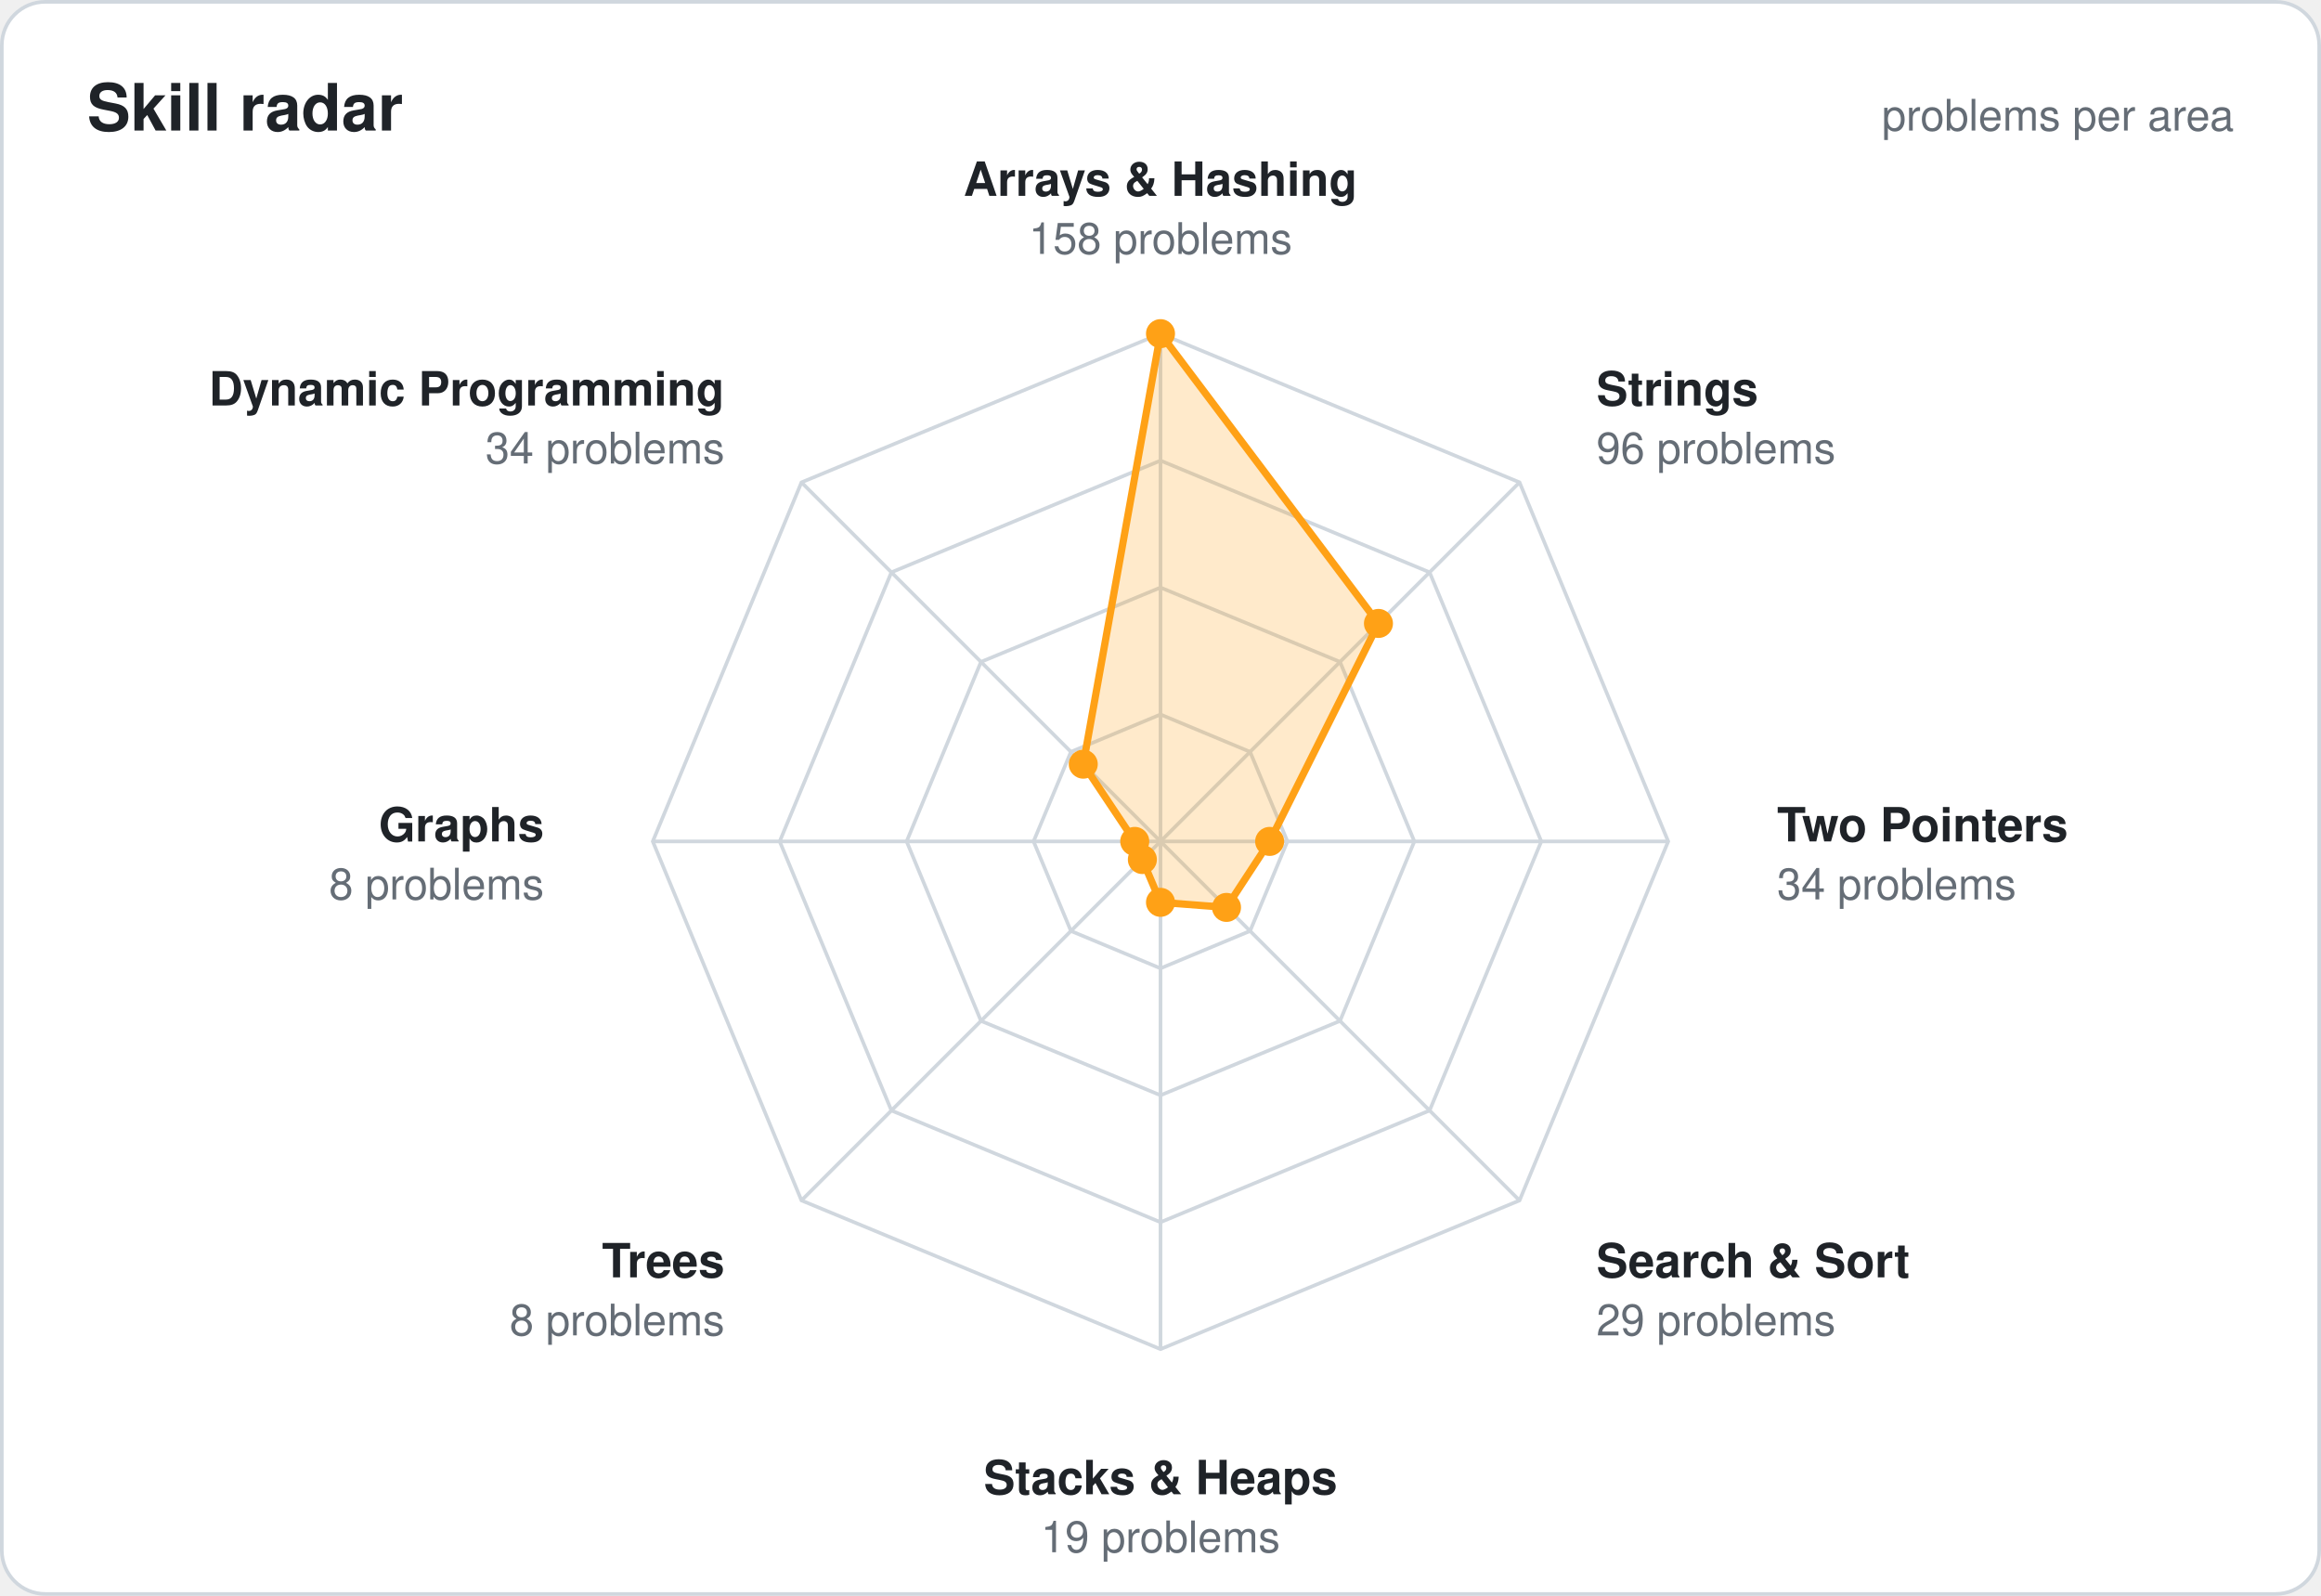
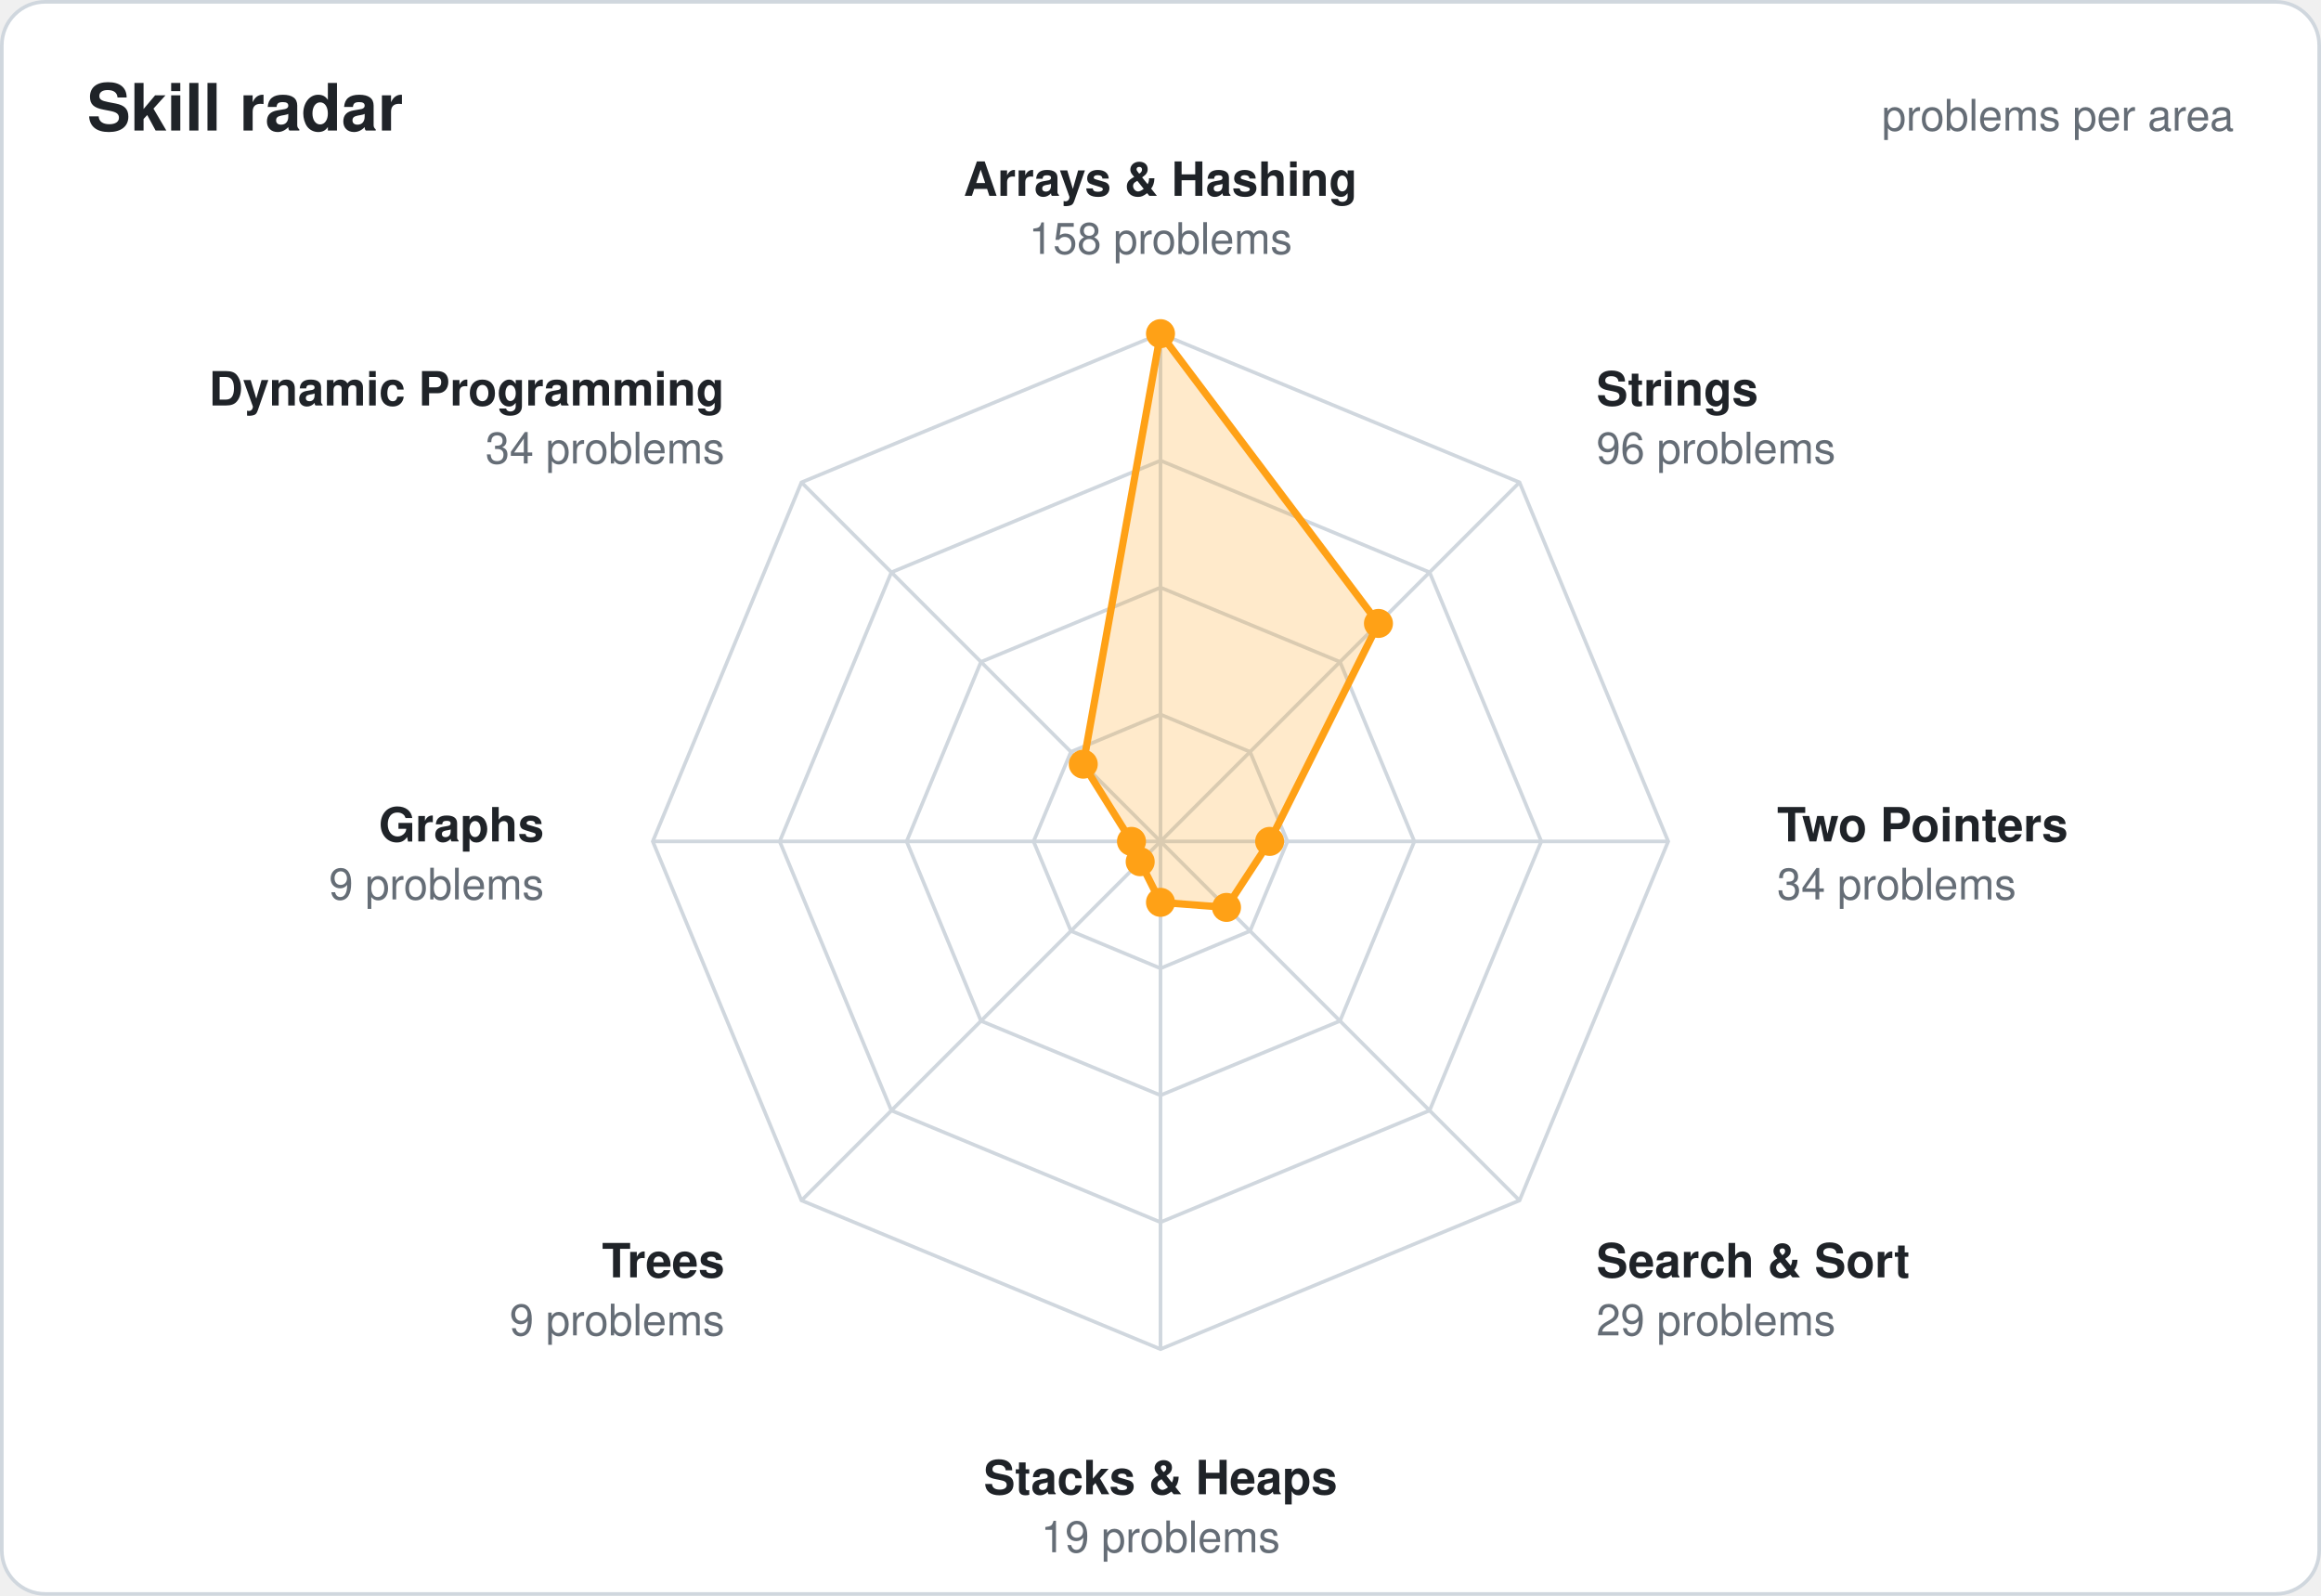
<svg xmlns="http://www.w3.org/2000/svg" width="640" height="440" viewBox="0 0 640 440" font-family="-apple-system,BlinkMacSystemFont,'Segoe UI',Helvetica,Arial,sans-serif" role="img" aria-labelledby="t">
  <style>
.bg{fill:#ffffff;stroke:#d0d7de}.title{fill:#1f2328;font-size:18px;font-weight:600}.muted{fill:#656d76;font-size:12px}
.label{fill:#1f2328;font-size:13px;font-weight:600}.value{fill:#1f2328;font-size:22px;font-weight:700}.value-sm{fill:#1f2328;font-size:14px;font-weight:700}
.total{fill:#1f2328;font-size:30px;font-weight:700}.track{fill:#eaeef2}.ring-track{stroke:#eaeef2}.divider{stroke:#d0d7de}.grid{stroke:#d0d7de;fill:none}
@media (prefers-color-scheme: dark){.bg{fill:#0d1117;stroke:#30363d}.title,.label,.value,.value-sm,.total{fill:#e6edf3}.muted{fill:#8b949e}.track{fill:#21262d}.ring-track{stroke:#21262d}.divider{stroke:#30363d}.grid{stroke:#30363d}}
@keyframes ls-fade{from{opacity:0;transform:translateY(6px)}to{opacity:1;transform:none}}
@keyframes ls-grow{from{transform:scaleX(0)}to{transform:scaleX(1)}}
@keyframes ls-pop{from{opacity:0;transform:scale(.2)}to{opacity:1;transform:scale(1)}}
@keyframes ls-pulse{0%,100%{opacity:1}50%{opacity:.3}}
.fade{animation:ls-fade .6s ease-out both}
.grow{transform-box:fill-box;transform-origin:left center;animation:ls-grow .9s cubic-bezier(.2,.7,.3,1) both}
.pulse{animation:ls-pulse 1.8s ease-in-out infinite}
.d1{animation-delay:0.12s}
.d2{animation-delay:0.24s}
.d3{animation-delay:0.36s}
.d4{animation-delay:0.48s}
.d5{animation-delay:0.60s}
.d6{animation-delay:0.72s}
.d7{animation-delay:0.84s}
.d8{animation-delay:0.96s}
@media (prefers-reduced-motion: reduce){*{animation:none!important}}
.shape{transform-origin:320px 232px;animation:ls-pop 1s cubic-bezier(.2,.7,.3,1) both}
</style>
  <rect x="0.5" y="0.5" width="639" height="439" rx="12" class="bg" />
  <g class="fade">
    <text x="24" y="36" class="title">Skill radar</text>
    <text x="616" y="36" class="muted" text-anchor="end">problems per area</text>
  </g>
  <polygon points="320.0,197.0 344.7,207.3 355.0,232.0 344.7,256.7 320.0,267.0 295.3,256.7 285.0,232.0 295.3,207.3" class="grid" stroke-width="1" />
  <polygon points="320.0,162.0 369.5,182.5 390.0,232.0 369.5,281.5 320.0,302.0 270.5,281.5 250.0,232.0 270.5,182.5" class="grid" stroke-width="1" />
  <polygon points="320.0,127.0 394.2,157.8 425.0,232.0 394.2,306.2 320.0,337.0 245.8,306.2 215.0,232.0 245.8,157.8" class="grid" stroke-width="1" />
  <polygon points="320.0,92.0 419.0,133.0 460.0,232.0 419.0,331.0 320.0,372.0 221.0,331.0 180.0,232.0 221.0,133.0" class="grid" stroke-width="1" />
  <line x1="320" y1="232" x2="320.0" y2="92.0" class="grid" stroke-width="1" />
  <line x1="320" y1="232" x2="419.0" y2="133.0" class="grid" stroke-width="1" />
  <line x1="320" y1="232" x2="460.0" y2="232.0" class="grid" stroke-width="1" />
  <line x1="320" y1="232" x2="419.0" y2="331.0" class="grid" stroke-width="1" />
  <line x1="320" y1="232" x2="320.0" y2="372.0" class="grid" stroke-width="1" />
  <line x1="320" y1="232" x2="221.0" y2="331.0" class="grid" stroke-width="1" />
  <line x1="320" y1="232" x2="180.0" y2="232.0" class="grid" stroke-width="1" />
  <line x1="320" y1="232" x2="221.0" y2="133.0" class="grid" stroke-width="1" />
-   <polygon points="320.0,92.0 380.1,171.9 350.1,232.0 338.2,250.2 320.0,248.8 315.0,237.0 312.9,232.0 298.7,210.7" fill="#ffa116" fill-opacity="0.22" stroke="#ffa116" stroke-width="2" stroke-linejoin="round" class="shape" />
+   <polygon points="320.0,92.0 380.1,171.9 350.1,232.0 338.2,250.2 320.0,248.8 314.4,237.6 312.0,232.0 298.7,210.7" fill="#ffa116" fill-opacity="0.22" stroke="#ffa116" stroke-width="2" stroke-linejoin="round" class="shape" />
  <circle cx="320.0" cy="92.0" r="4" fill="#ffa116" class="fade d1" />
  <circle cx="380.1" cy="171.9" r="4" fill="#ffa116" class="fade d2" />
  <circle cx="350.1" cy="232.0" r="4" fill="#ffa116" class="fade d3" />
  <circle cx="338.2" cy="250.2" r="4" fill="#ffa116" class="fade d4" />
  <circle cx="320.0" cy="248.8" r="4" fill="#ffa116" class="fade d5" />
-   <circle cx="315.0" cy="237.0" r="4" fill="#ffa116" class="fade d6" />
-   <circle cx="312.9" cy="232.0" r="4" fill="#ffa116" class="fade d7" />
+   <circle cx="314.4" cy="237.6" r="4" fill="#ffa116" class="fade d6" />
+   <circle cx="312.0" cy="232.0" r="4" fill="#ffa116" class="fade d7" />
  <circle cx="298.7" cy="210.7" r="4" fill="#ffa116" class="fade d8" />
  <g class="fade d1">
    <text x="320.0" y="54.0" class="label" text-anchor="middle">Arrays &amp; Hashing</text>
    <text x="320.0" y="70.0" class="muted" text-anchor="middle">158 problems</text>
  </g>
  <g class="fade d2">
    <text x="440.2" y="111.8" class="label" text-anchor="start">Strings</text>
    <text x="440.2" y="127.8" class="muted" text-anchor="start">96 problems</text>
  </g>
  <g class="fade d3">
    <text x="490.0" y="232.0" class="label" text-anchor="start">Two Pointers</text>
    <text x="490.0" y="248.0" class="muted" text-anchor="start">34 problems</text>
  </g>
  <g class="fade d4">
    <text x="440.2" y="352.2" class="label" text-anchor="start">Search &amp; Sort</text>
    <text x="440.2" y="368.2" class="muted" text-anchor="start">29 problems</text>
  </g>
  <g class="fade d5">
    <text x="320.0" y="412.0" class="label" text-anchor="middle">Stacks &amp; Heaps</text>
    <text x="320.0" y="428.0" class="muted" text-anchor="middle">19 problems</text>
  </g>
  <g class="fade d6">
    <text x="199.8" y="352.2" class="label" text-anchor="end">Trees</text>
-     <text x="199.8" y="368.2" class="muted" text-anchor="end">8 problems</text>
+     <text x="199.8" y="368.2" class="muted" text-anchor="end">9 problems</text>
  </g>
  <g class="fade d7">
    <text x="150.0" y="232.0" class="label" text-anchor="end">Graphs</text>
-     <text x="150.0" y="248.0" class="muted" text-anchor="end">8 problems</text>
+     <text x="150.0" y="248.0" class="muted" text-anchor="end">9 problems</text>
  </g>
  <g class="fade d8">
    <text x="199.8" y="111.8" class="label" text-anchor="end">Dynamic Programming</text>
    <text x="199.8" y="127.8" class="muted" text-anchor="end">34 problems</text>
  </g>
</svg>
